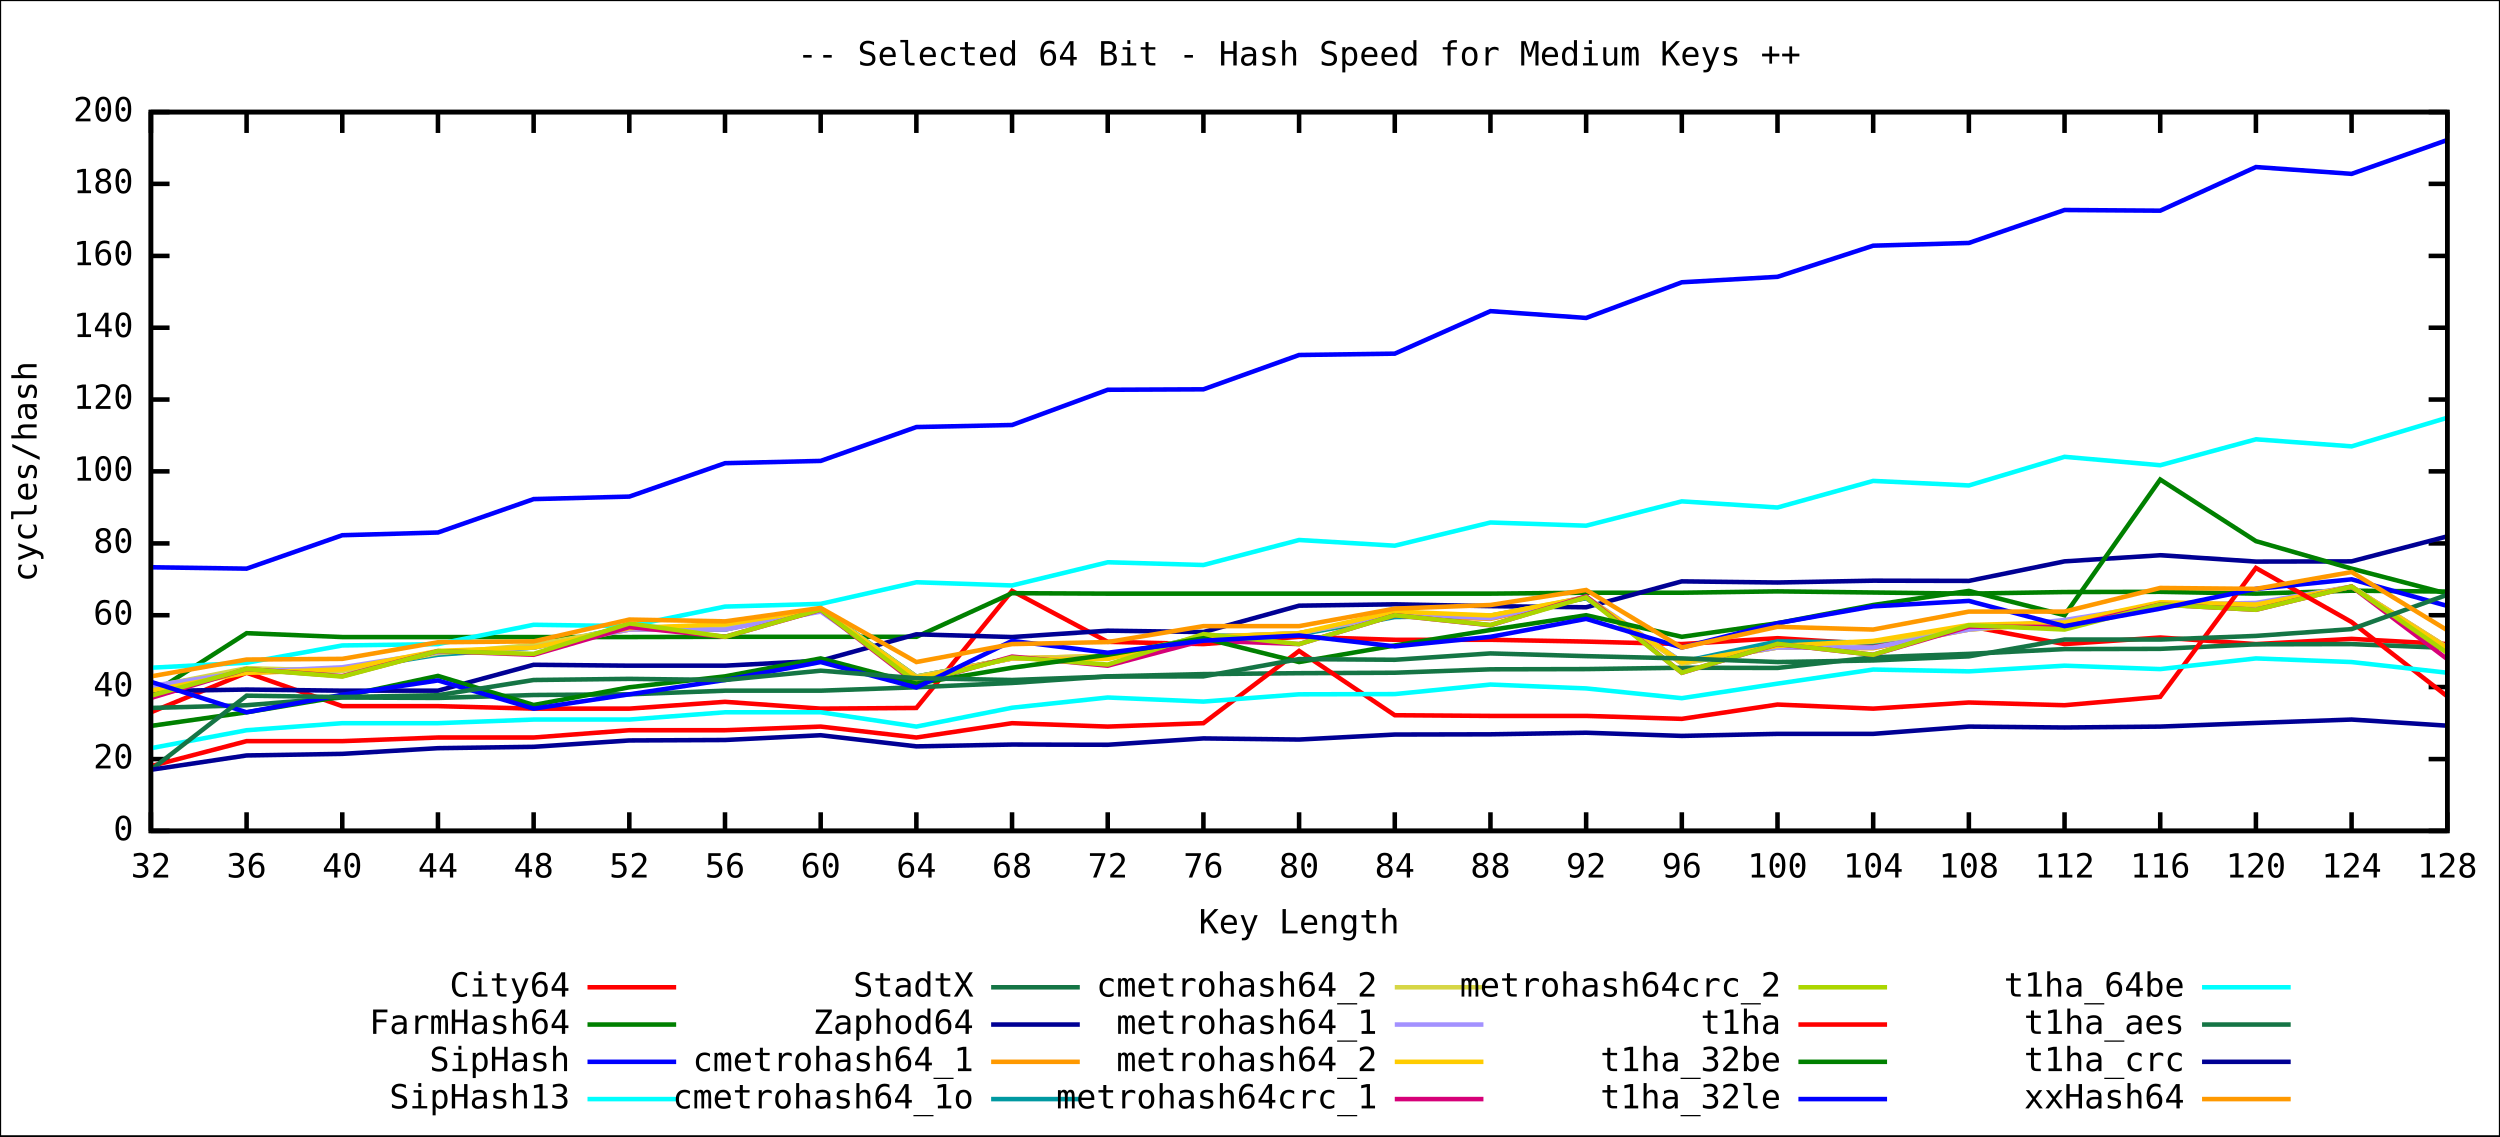
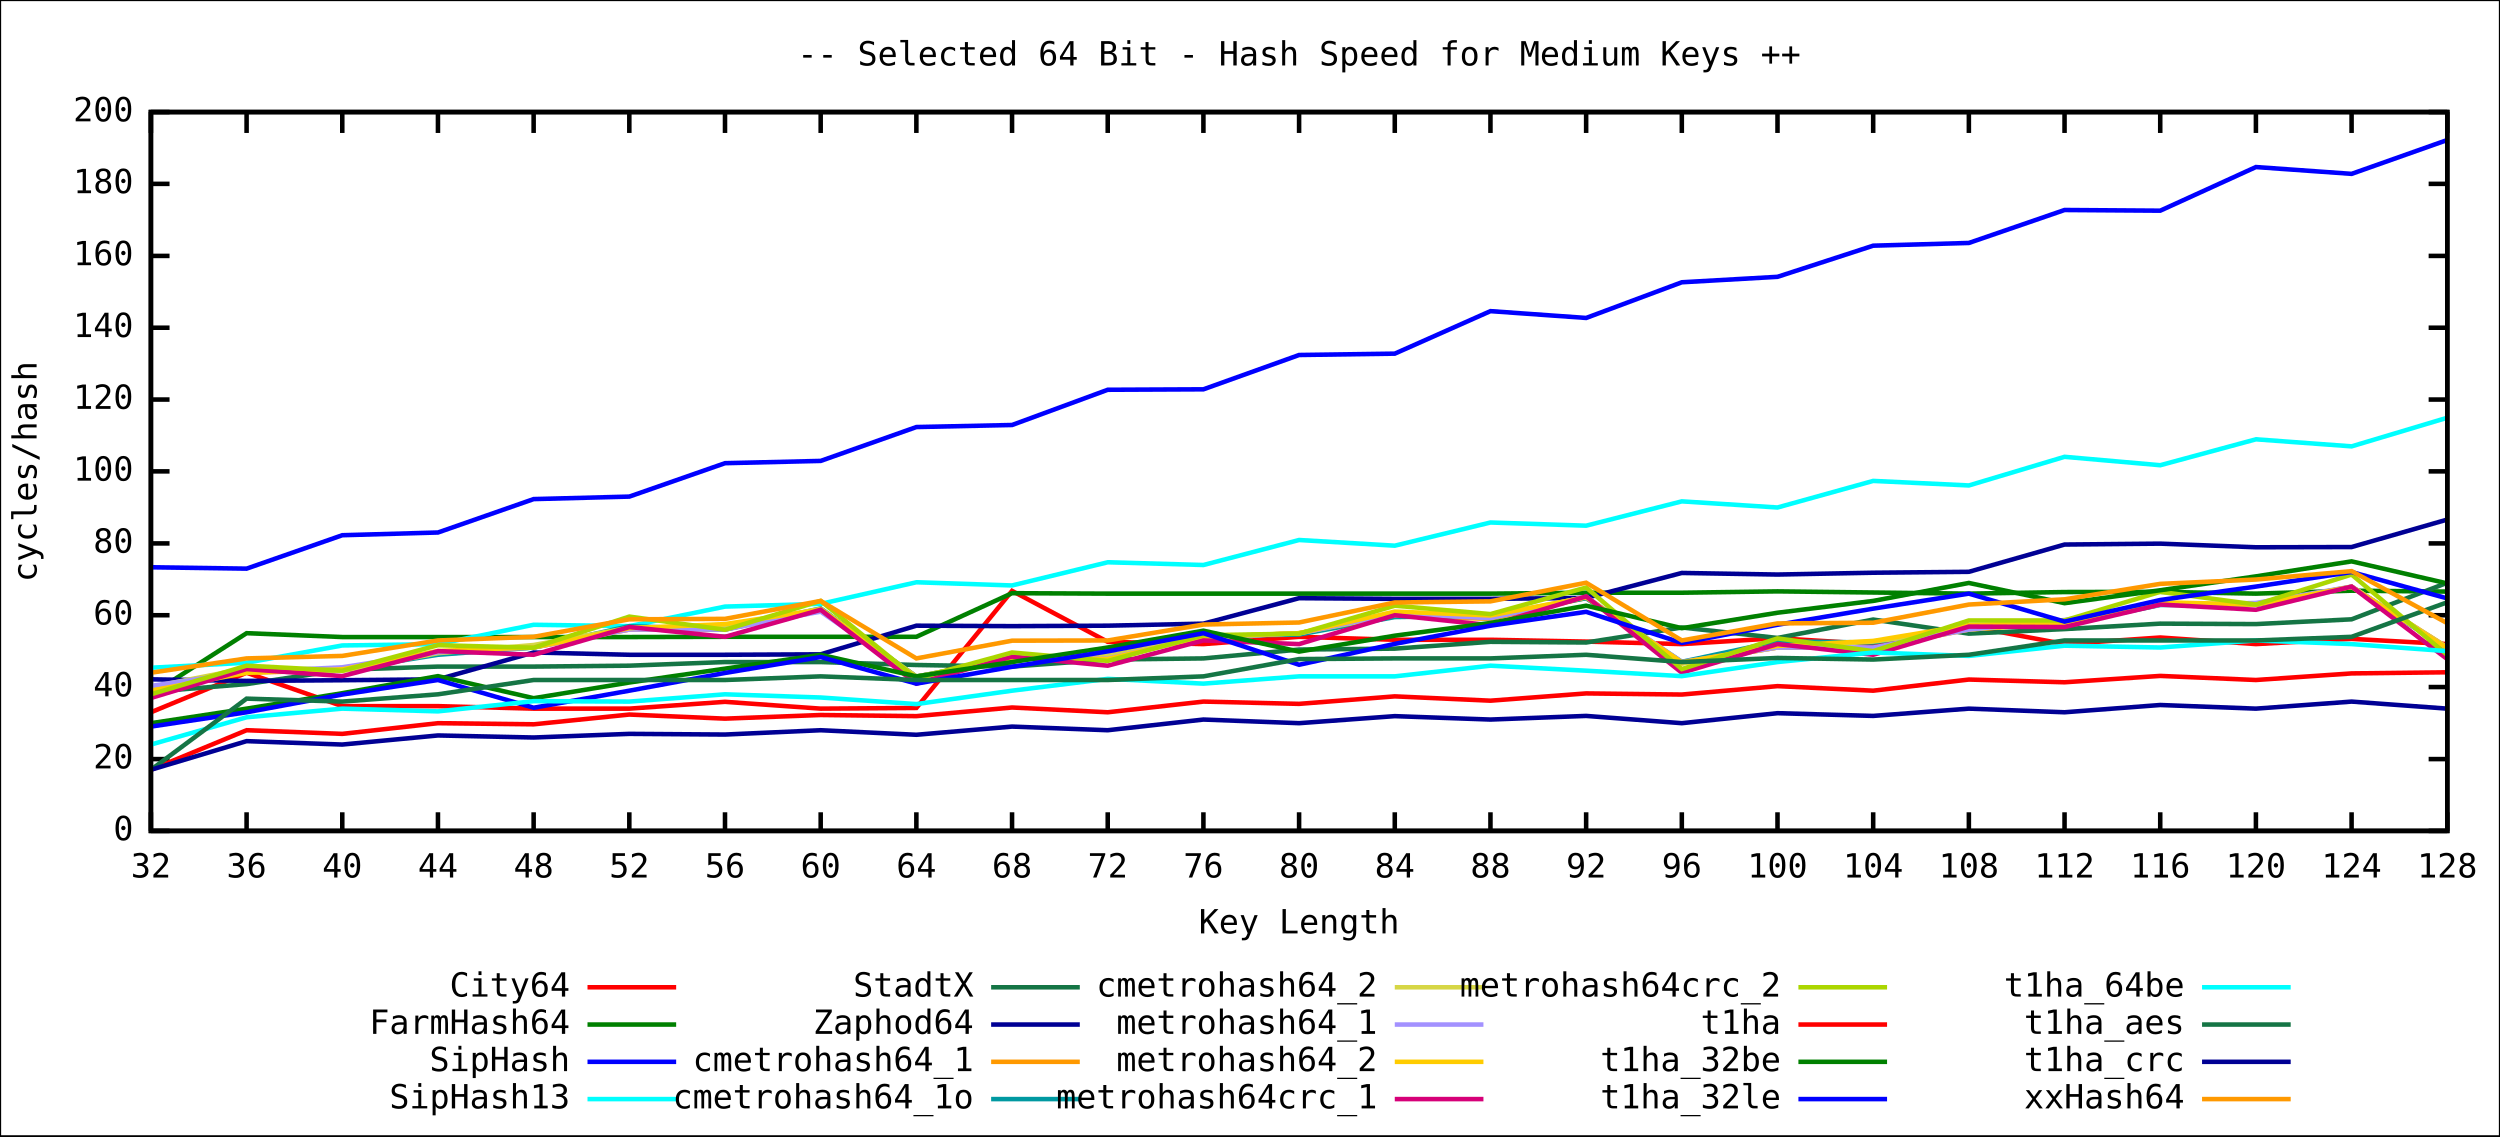
<svg xmlns="http://www.w3.org/2000/svg" xmlns:xlink="http://www.w3.org/1999/xlink" width="1100" height="500" viewBox="0 0 1100 500">
  <rect x="0" y="0" width="1100" height="500" fill="#ffffff" stroke="black" stroke-width="1" />
  <g id="gnuplot_canvas">
    <defs>
      <circle id="gpDot" r="0.5" stroke-width="0.5" />
      <path id="gpPt0" stroke-width="0.244" stroke="currentColor" d="M-1,0 h2 M0,-1 v2" />
      <path id="gpPt1" stroke-width="0.244" stroke="currentColor" d="M-1,-1 L1,1 M1,-1 L-1,1" />
      <path id="gpPt2" stroke-width="0.244" stroke="currentColor" d="M-1,0 L1,0 M0,-1 L0,1 M-1,-1 L1,1 M-1,1 L1,-1" />
      <rect id="gpPt3" stroke-width="0.244" stroke="currentColor" x="-1" y="-1" width="2" height="2" />
      <rect id="gpPt4" stroke-width="0.244" stroke="currentColor" fill="currentColor" x="-1" y="-1" width="2" height="2" />
      <circle id="gpPt5" stroke-width="0.244" stroke="currentColor" cx="0" cy="0" r="1" />
      <use xlink:href="#gpPt5" id="gpPt6" fill="currentColor" stroke="none" />
      <path id="gpPt7" stroke-width="0.244" stroke="currentColor" d="M0,-1.33 L-1.33,0.67 L1.33,0.67 z" />
      <use xlink:href="#gpPt7" id="gpPt8" fill="currentColor" stroke="none" />
      <use xlink:href="#gpPt7" id="gpPt9" stroke="currentColor" transform="rotate(180)" />
      <use xlink:href="#gpPt9" id="gpPt10" fill="currentColor" stroke="none" />
      <use xlink:href="#gpPt3" id="gpPt11" stroke="currentColor" transform="rotate(45)" />
      <use xlink:href="#gpPt11" id="gpPt12" fill="currentColor" stroke="none" />
    </defs>
    <g style="fill:none; color:white; stroke:black; stroke-width:2.00; stroke-linecap:butt; stroke-linejoin:miter">
</g>
    <g style="fill:none; color:black; stroke:currentColor; stroke-width:2.00; stroke-linecap:butt; stroke-linejoin:miter">
      <path stroke="black" d="M66.4,365.6 L74.6,365.6 M1076.8,365.6 L1068.6,365.6  h0.01" />
      <g transform="translate(58.7,369.7)" style="stroke:none; fill:black; font-family:mono; font-size:11.00pt; text-anchor:end">
        <text> 0</text>
      </g>
      <path stroke="black" d="M66.4,334.0 L74.6,334.0 M1076.8,334.0 L1068.6,334.0  h0.01" />
      <g transform="translate(58.7,338.1)" style="stroke:none; fill:black; font-family:mono; font-size:11.00pt; text-anchor:end">
        <text> 20</text>
      </g>
      <path stroke="black" d="M66.4,302.3 L74.6,302.3 M1076.8,302.3 L1068.6,302.3  h0.01" />
      <g transform="translate(58.7,306.4)" style="stroke:none; fill:black; font-family:mono; font-size:11.00pt; text-anchor:end">
        <text> 40</text>
      </g>
      <path stroke="black" d="M66.4,270.7 L74.6,270.7 M1076.8,270.7 L1068.6,270.7  h0.01" />
      <g transform="translate(58.7,274.8)" style="stroke:none; fill:black; font-family:mono; font-size:11.00pt; text-anchor:end">
        <text> 60</text>
      </g>
      <path stroke="black" d="M66.4,239.1 L74.6,239.1 M1076.8,239.1 L1068.6,239.1  h0.01" />
      <g transform="translate(58.7,243.2)" style="stroke:none; fill:black; font-family:mono; font-size:11.00pt; text-anchor:end">
        <text> 80</text>
      </g>
      <path stroke="black" d="M66.4,207.4 L74.6,207.4 M1076.8,207.4 L1068.6,207.4  h0.01" />
      <g transform="translate(58.7,211.5)" style="stroke:none; fill:black; font-family:mono; font-size:11.00pt; text-anchor:end">
        <text> 100</text>
      </g>
      <path stroke="black" d="M66.4,175.8 L74.6,175.8 M1076.8,175.8 L1068.6,175.8  h0.01" />
      <g transform="translate(58.7,179.9)" style="stroke:none; fill:black; font-family:mono; font-size:11.00pt; text-anchor:end">
        <text> 120</text>
      </g>
      <path stroke="black" d="M66.4,144.2 L74.6,144.2 M1076.8,144.2 L1068.6,144.2  h0.01" />
      <g transform="translate(58.7,148.3)" style="stroke:none; fill:black; font-family:mono; font-size:11.00pt; text-anchor:end">
        <text> 140</text>
      </g>
      <path stroke="black" d="M66.4,112.6 L74.6,112.6 M1076.8,112.6 L1068.6,112.6  h0.01" />
      <g transform="translate(58.7,116.7)" style="stroke:none; fill:black; font-family:mono; font-size:11.00pt; text-anchor:end">
        <text> 160</text>
      </g>
      <path stroke="black" d="M66.4,80.9 L74.6,80.9 M1076.8,80.9 L1068.6,80.9  h0.01" />
      <g transform="translate(58.7,85.0)" style="stroke:none; fill:black; font-family:mono; font-size:11.00pt; text-anchor:end">
        <text> 180</text>
      </g>
      <path stroke="black" d="M66.4,49.3 L74.6,49.3 M1076.8,49.3 L1068.6,49.3  h0.01" />
      <g transform="translate(58.7,53.4)" style="stroke:none; fill:black; font-family:mono; font-size:11.00pt; text-anchor:end">
        <text> 200</text>
      </g>
      <path stroke="black" d="M66.4,365.6 L66.4,357.4 M66.4,49.3 L66.4,57.5  h0.01" />
      <g transform="translate(66.4,386.1)" style="stroke:none; fill:black; font-family:mono; font-size:11.00pt; text-anchor:middle">
        <text> 32</text>
      </g>
      <path stroke="black" d="M108.5,365.6 L108.5,357.4 M108.5,49.3 L108.5,57.5  h0.01" />
      <g transform="translate(108.5,386.1)" style="stroke:none; fill:black; font-family:mono; font-size:11.00pt; text-anchor:middle">
        <text> 36</text>
      </g>
      <path stroke="black" d="M150.6,365.6 L150.6,357.4 M150.6,49.3 L150.6,57.5  h0.01" />
      <g transform="translate(150.6,386.1)" style="stroke:none; fill:black; font-family:mono; font-size:11.00pt; text-anchor:middle">
        <text> 40</text>
      </g>
      <path stroke="black" d="M192.7,365.6 L192.7,357.4 M192.7,49.3 L192.7,57.5  h0.01" />
      <g transform="translate(192.7,386.1)" style="stroke:none; fill:black; font-family:mono; font-size:11.00pt; text-anchor:middle">
        <text> 44</text>
      </g>
      <path stroke="black" d="M234.8,365.6 L234.8,357.4 M234.8,49.3 L234.8,57.5  h0.01" />
      <g transform="translate(234.8,386.1)" style="stroke:none; fill:black; font-family:mono; font-size:11.00pt; text-anchor:middle">
        <text> 48</text>
      </g>
      <path stroke="black" d="M276.9,365.6 L276.9,357.4 M276.9,49.3 L276.9,57.5  h0.01" />
      <g transform="translate(276.9,386.1)" style="stroke:none; fill:black; font-family:mono; font-size:11.00pt; text-anchor:middle">
        <text> 52</text>
      </g>
      <path stroke="black" d="M319.0,365.6 L319.0,357.4 M319.0,49.3 L319.0,57.5  h0.01" />
      <g transform="translate(319.0,386.1)" style="stroke:none; fill:black; font-family:mono; font-size:11.00pt; text-anchor:middle">
        <text> 56</text>
      </g>
      <path stroke="black" d="M361.1,365.6 L361.1,357.4 M361.1,49.3 L361.1,57.5  h0.01" />
      <g transform="translate(361.1,386.1)" style="stroke:none; fill:black; font-family:mono; font-size:11.00pt; text-anchor:middle">
        <text> 60</text>
      </g>
      <path stroke="black" d="M403.2,365.6 L403.2,357.4 M403.2,49.3 L403.2,57.5  h0.01" />
      <g transform="translate(403.2,386.1)" style="stroke:none; fill:black; font-family:mono; font-size:11.00pt; text-anchor:middle">
        <text> 64</text>
      </g>
      <path stroke="black" d="M445.3,365.6 L445.3,357.4 M445.3,49.3 L445.3,57.5  h0.01" />
      <g transform="translate(445.3,386.1)" style="stroke:none; fill:black; font-family:mono; font-size:11.00pt; text-anchor:middle">
        <text> 68</text>
      </g>
      <path stroke="black" d="M487.4,365.6 L487.4,357.4 M487.4,49.3 L487.4,57.5  h0.01" />
      <g transform="translate(487.4,386.1)" style="stroke:none; fill:black; font-family:mono; font-size:11.00pt; text-anchor:middle">
        <text> 72</text>
      </g>
      <path stroke="black" d="M529.5,365.6 L529.5,357.4 M529.5,49.3 L529.5,57.5  h0.01" />
      <g transform="translate(529.5,386.1)" style="stroke:none; fill:black; font-family:mono; font-size:11.00pt; text-anchor:middle">
        <text> 76</text>
      </g>
      <path stroke="black" d="M571.6,365.6 L571.6,357.4 M571.6,49.3 L571.6,57.5  h0.01" />
      <g transform="translate(571.6,386.1)" style="stroke:none; fill:black; font-family:mono; font-size:11.00pt; text-anchor:middle">
        <text> 80</text>
      </g>
      <path stroke="black" d="M613.7,365.6 L613.7,357.4 M613.7,49.3 L613.7,57.5  h0.01" />
      <g transform="translate(613.7,386.1)" style="stroke:none; fill:black; font-family:mono; font-size:11.00pt; text-anchor:middle">
        <text> 84</text>
      </g>
      <path stroke="black" d="M655.8,365.6 L655.8,357.4 M655.8,49.3 L655.8,57.5  h0.01" />
      <g transform="translate(655.8,386.1)" style="stroke:none; fill:black; font-family:mono; font-size:11.00pt; text-anchor:middle">
        <text> 88</text>
      </g>
      <path stroke="black" d="M697.9,365.6 L697.9,357.4 M697.9,49.3 L697.9,57.5  h0.01" />
      <g transform="translate(697.9,386.1)" style="stroke:none; fill:black; font-family:mono; font-size:11.00pt; text-anchor:middle">
        <text> 92</text>
      </g>
      <path stroke="black" d="M740.0,365.6 L740.0,357.4 M740.0,49.3 L740.0,57.5  h0.01" />
      <g transform="translate(740.0,386.1)" style="stroke:none; fill:black; font-family:mono; font-size:11.00pt; text-anchor:middle">
        <text> 96</text>
      </g>
      <path stroke="black" d="M782.1,365.6 L782.1,357.4 M782.1,49.3 L782.1,57.5  h0.01" />
      <g transform="translate(782.1,386.1)" style="stroke:none; fill:black; font-family:mono; font-size:11.00pt; text-anchor:middle">
        <text> 100</text>
      </g>
      <path stroke="black" d="M824.2,365.6 L824.2,357.4 M824.2,49.3 L824.2,57.5  h0.01" />
      <g transform="translate(824.2,386.1)" style="stroke:none; fill:black; font-family:mono; font-size:11.00pt; text-anchor:middle">
        <text> 104</text>
      </g>
      <path stroke="black" d="M866.3,365.6 L866.3,357.4 M866.3,49.3 L866.3,57.5  h0.01" />
      <g transform="translate(866.3,386.1)" style="stroke:none; fill:black; font-family:mono; font-size:11.00pt; text-anchor:middle">
        <text> 108</text>
      </g>
      <path stroke="black" d="M908.4,365.6 L908.4,357.4 M908.4,49.3 L908.4,57.5  h0.01" />
      <g transform="translate(908.4,386.1)" style="stroke:none; fill:black; font-family:mono; font-size:11.00pt; text-anchor:middle">
        <text> 112</text>
      </g>
      <path stroke="black" d="M950.5,365.6 L950.5,357.4 M950.5,49.3 L950.5,57.5  h0.01" />
      <g transform="translate(950.5,386.1)" style="stroke:none; fill:black; font-family:mono; font-size:11.00pt; text-anchor:middle">
        <text> 116</text>
      </g>
      <path stroke="black" d="M992.6,365.6 L992.6,357.4 M992.6,49.3 L992.6,57.5  h0.01" />
      <g transform="translate(992.6,386.1)" style="stroke:none; fill:black; font-family:mono; font-size:11.00pt; text-anchor:middle">
        <text> 120</text>
      </g>
      <path stroke="black" d="M1034.7,365.6 L1034.7,357.4 M1034.7,49.3 L1034.7,57.5  h0.01" />
      <g transform="translate(1034.7,386.1)" style="stroke:none; fill:black; font-family:mono; font-size:11.00pt; text-anchor:middle">
        <text> 124</text>
      </g>
      <path stroke="black" d="M1076.8,365.6 L1076.8,357.4 M1076.8,49.3 L1076.8,57.5  h0.01" />
      <g transform="translate(1076.8,386.1)" style="stroke:none; fill:black; font-family:mono; font-size:11.00pt; text-anchor:middle">
        <text> 128</text>
      </g>
      <path stroke="black" d="M66.4,49.3 L66.4,365.6 L1076.8,365.6 L1076.8,49.3 L66.4,49.3 Z  h0.01" />
      <g transform="translate(16.1,207.5) rotate(270)" style="stroke:none; fill:black; font-family:mono; font-size:11.00pt; text-anchor:middle">
        <text>cycles/hash</text>
      </g>
      <g transform="translate(571.6,410.7)" style="stroke:none; fill:black; font-family:mono; font-size:11.00pt; text-anchor:middle">
        <text>Key Length</text>
      </g>
      <g transform="translate(571.6,28.8)" style="stroke:none; fill:black; font-family:mono; font-size:11.00pt; text-anchor:middle">
        <text>
          <a href="Selected_64_Bit.short.svg">--</a> Selected 64 Bit - Hash Speed for Medium Keys <a href="Selected_64_Bit.long.svg">++</a>
        </text>
      </g>
    </g>
    <g id="City64">
      <g style="fill:none; color:red; stroke:currentColor; stroke-width:2.00; stroke-linecap:butt; stroke-linejoin:miter">
        <g visibility="visible">
          <g transform="translate(250.8,438.5)" style="stroke:none; fill:black; font-family:mono; font-size:11.00pt; text-anchor:end">
            <text>City64</text>
          </g>
          <path d="M258.5,434.4 L297.5,434.4  h0.01" />
        </g>
        <path d="M66.4,313.4 L108.5,296.0 L150.6,310.7 L192.7,310.7 L234.8,311.8 L276.9,311.8 L319.0,308.8 L361.1,311.8    L403.2,311.5 L445.3,260.0 L487.4,282.4 L529.5,283.4 L571.6,280.2 L613.7,281.5 L655.8,281.5 L697.9,282.3    L740.0,283.4 L782.1,280.8 L824.2,283.4 L866.3,275.5 L908.4,283.4 L950.5,280.5 L992.6,283.4 L1034.7,281.1    L1076.8,283.4  h0.01" />
      </g>
    </g>
    <g id="FarmHash64">
      <g style="fill:none; color:green; stroke:currentColor; stroke-width:2.00; stroke-linecap:butt; stroke-linejoin:miter">
        <g visibility="visible">
          <g transform="translate(250.8,454.9)" style="stroke:none; fill:black; font-family:mono; font-size:11.00pt; text-anchor:end">
            <text>FarmHash64</text>
          </g>
          <path d="M258.5,450.8 L297.5,450.8  h0.01" />
        </g>
        <path d="M66.4,305.5 L108.5,278.6 L150.6,280.3 L192.7,280.3 L234.8,280.3 L276.9,280.3 L319.0,280.2 L361.1,280.2    L403.2,280.2 L445.3,261.0 L487.4,261.2 L529.5,261.2 L571.6,261.2 L613.7,261.2 L655.8,261.2 L697.9,260.8    L740.0,260.8 L782.1,260.2 L824.2,260.7 L866.3,261.2 L908.4,260.5 L950.5,260.4 L992.6,261.2 L1034.7,259.9    L1076.8,260.3  h0.01" />
      </g>
    </g>
    <g id="SipHash">
      <g style="fill:none; color:blue; stroke:currentColor; stroke-width:2.00; stroke-linecap:butt; stroke-linejoin:miter">
        <g visibility="visible">
          <g transform="translate(250.8,471.3)" style="stroke:none; fill:black; font-family:mono; font-size:11.00pt; text-anchor:end">
            <text>SipHash</text>
          </g>
          <path d="M258.5,467.2 L297.5,467.2  h0.01" />
        </g>
        <path d="M66.4,249.6 L108.5,250.2 L150.6,235.5 L192.7,234.3 L234.8,219.6 L276.9,218.5 L319.0,203.8 L361.1,202.8    L403.2,187.9 L445.3,187.0 L487.4,171.5 L529.5,171.3 L571.6,156.2 L613.7,155.6 L655.8,136.9 L697.9,139.9    L740.0,124.2 L782.1,121.8 L824.2,108.1 L866.3,106.9 L908.4,92.4 L950.5,92.7 L992.6,73.5 L1034.7,76.5    L1076.8,61.6  h0.01" />
      </g>
    </g>
    <g id="SipHash13">
      <g style="fill:none; color:cyan; stroke:currentColor; stroke-width:2.00; stroke-linecap:butt; stroke-linejoin:miter">
        <g visibility="visible">
          <g transform="translate(250.8,487.7)" style="stroke:none; fill:black; font-family:mono; font-size:11.00pt; text-anchor:end">
            <text>SipHash13</text>
          </g>
          <path d="M258.5,483.6 L297.5,483.6  h0.01" />
        </g>
        <path d="M66.4,293.8 L108.5,291.6 L150.6,284.0 L192.7,283.4 L234.8,274.9 L276.9,275.5 L319.0,266.9 L361.1,265.7    L403.2,256.2 L445.3,257.6 L487.4,247.4 L529.5,248.6 L571.6,237.6 L613.7,240.1 L655.8,229.9 L697.9,231.3    L740.0,220.6 L782.1,223.3 L824.2,211.6 L866.3,213.6 L908.4,201.0 L950.5,204.7 L992.6,193.3 L1034.7,196.4    L1076.8,183.8  h0.01" />
      </g>
    </g>
    <g id="StadtX">
      <g style="fill:none; color:#157545; stroke:currentColor; stroke-width:2.00; stroke-linecap:butt; stroke-linejoin:miter">
        <g visibility="visible">
          <g transform="translate(428.4,438.5)" style="stroke:none; fill:black; font-family:mono; font-size:11.00pt; text-anchor:end">
            <text>StadtX</text>
          </g>
          <path d="M436.1,434.4 L475.1,434.4  h0.01" />
        </g>
-         <path d="M66.4,311.5 L108.5,310.3 L150.6,306.9 L192.7,307.1 L234.8,305.8 L276.9,305.5 L319.0,303.9 L361.1,303.9    L403.2,302.4 L445.3,300.5 L487.4,297.6 L529.5,296.6 L571.6,296.2 L613.7,296.0 L655.8,294.5 L697.9,294.4    L740.0,293.8 L782.1,293.9 L824.2,289.2 L866.3,287.7 L908.4,285.6 L950.5,285.5 L992.6,283.5 L1034.7,283.4    L1076.8,285.1  h0.01" />
+         <path d="M66.4,304.4 L108.5,301.0 L150.6,294.7 L192.7,293.3 L234.8,293.3 L276.9,292.9 L319.0,291.3 L361.1,291.3    L403.2,292.6 L445.3,293.3 L487.4,290.2 L529.5,289.7 L571.6,285.8 L613.7,285.4 L655.8,282.4 L697.9,282.7    L740.0,276.1 L782.1,280.7 L824.2,272.6 L866.3,278.8 L908.4,276.8 L950.5,274.4 L992.6,274.6 L1034.7,272.5    L1076.8,256.4  h0.01" />
      </g>
    </g>
    <g id="Zaphod64">
      <g style="fill:none; color:#000094; stroke:currentColor; stroke-width:2.00; stroke-linecap:butt; stroke-linejoin:miter">
        <g visibility="visible">
          <g transform="translate(428.4,454.9)" style="stroke:none; fill:black; font-family:mono; font-size:11.00pt; text-anchor:end">
            <text>Zaphod64</text>
          </g>
          <path d="M436.1,450.8 L475.1,450.8  h0.01" />
        </g>
-         <path d="M66.4,304.1 L108.5,303.4 L150.6,303.9 L192.7,303.9 L234.8,292.5 L276.9,292.9 L319.0,292.9 L361.1,290.7    L403.2,279.1 L445.3,280.3 L487.4,277.5 L529.5,278.1 L571.6,266.5 L613.7,265.9 L655.8,266.7 L697.9,267.2    L740.0,255.8 L782.1,256.3 L824.2,255.5 L866.3,255.6 L908.4,247.0 L950.5,244.3 L992.6,247.1 L1034.7,247.0    L1076.8,236.0  h0.01" />
+         <path d="M66.4,298.9 L108.5,299.6 L150.6,299.3 L192.7,298.9 L234.8,287.1 L276.9,288.1 L319.0,288.1 L361.1,287.9    L403.2,275.3 L445.3,275.5 L487.4,275.3 L529.5,274.4 L571.6,263.2 L613.7,263.5 L655.8,263.5 L697.9,263.1    L740.0,252.1 L782.1,252.8 L824.2,252.0 L866.3,251.6 L908.4,239.6 L950.5,239.2 L992.6,240.8 L1034.7,240.7    L1076.8,228.6  h0.01" />
      </g>
    </g>
    <g id="cmetrohash64_1">
      <g style="fill:none; color:#FF9900; stroke:currentColor; stroke-width:2.00; stroke-linecap:butt; stroke-linejoin:miter">
        <g visibility="visible">
          <g transform="translate(428.4,471.3)" style="stroke:none; fill:black; font-family:mono; font-size:11.00pt; text-anchor:end">
            <text>cmetrohash64_1</text>
          </g>
          <path d="M436.1,467.2 L475.1,467.2  h0.01" />
        </g>
        <path d="M66.4,302.3 L108.5,296.0 L150.6,294.9 L192.7,286.9 L234.8,284.9 L276.9,277.0 L319.0,277.0 L361.1,268.1    L403.2,297.7 L445.3,289.7 L487.4,288.6 L529.5,280.4 L571.6,278.6 L613.7,270.9 L655.8,272.3 L697.9,263.1    L740.0,291.9 L782.1,284.9 L824.2,285.2 L866.3,277.0 L908.4,273.9 L950.5,266.0 L992.6,266.0 L1034.7,258.2    L1076.8,284.8  h0.01" />
      </g>
    </g>
    <g id="cmetrohash64_1o">
      <g style="fill:none; color:#0099A1; stroke:currentColor; stroke-width:2.00; stroke-linecap:butt; stroke-linejoin:miter">
        <g visibility="visible">
          <g transform="translate(428.4,487.7)" style="stroke:none; fill:black; font-family:mono; font-size:11.00pt; text-anchor:end">
            <text>cmetrohash64_1o</text>
          </g>
          <path d="M436.1,483.6 L475.1,483.6  h0.01" />
        </g>
        <path d="M66.4,302.3 L108.5,294.7 L150.6,294.8 L192.7,288.1 L234.8,284.9 L276.9,275.5 L319.0,277.0 L361.1,267.7    L403.2,297.7 L445.3,289.7 L487.4,289.7 L529.5,279.8 L571.6,279.2 L613.7,271.5 L655.8,270.9 L697.9,263.2    L740.0,291.2 L782.1,282.2 L824.2,282.7 L866.3,275.7 L908.4,274.8 L950.5,266.2 L992.6,266.1 L1034.7,258.2    L1076.8,285.6  h0.01" />
      </g>
    </g>
    <g id="cmetrohash64_2">
      <g style="fill:none; color:#D6D645; stroke:currentColor; stroke-width:2.00; stroke-linecap:butt; stroke-linejoin:miter">
        <g visibility="visible">
          <g transform="translate(606.0,438.5)" style="stroke:none; fill:black; font-family:mono; font-size:11.00pt; text-anchor:end">
            <text>cmetrohash64_2</text>
          </g>
          <path d="M613.7,434.4 L652.7,434.4  h0.01" />
        </g>
        <path d="M66.4,302.3 L108.5,294.0 L150.6,295.2 L192.7,287.4 L234.8,283.8 L276.9,276.2 L319.0,275.6 L361.1,267.9    L403.2,297.7 L445.3,289.7 L487.4,288.6 L529.5,280.3 L571.6,278.6 L613.7,270.7 L655.8,270.9 L697.9,262.8    L740.0,291.9 L782.1,284.9 L824.2,282.3 L866.3,277.0 L908.4,274.0 L950.5,266.0 L992.6,266.0 L1034.7,258.1    L1076.8,284.9  h0.01" />
      </g>
    </g>
    <g id="metrohash64_1">
      <g style="fill:none; color:#A391FF; stroke:currentColor; stroke-width:2.00; stroke-linecap:butt; stroke-linejoin:miter">
        <g visibility="visible">
          <g transform="translate(606.0,454.9)" style="stroke:none; fill:black; font-family:mono; font-size:11.00pt; text-anchor:end">
            <text>metrohash64_1</text>
          </g>
          <path d="M613.7,450.8 L652.7,450.8  h0.01" />
        </g>
        <path d="M66.4,301.8 L108.5,295.6 L150.6,293.6 L192.7,287.0 L234.8,284.9 L276.9,277.0 L319.0,277.0 L361.1,269.1    L403.2,298.3 L445.3,289.7 L487.4,289.7 L529.5,280.2 L571.6,278.7 L613.7,270.0 L655.8,272.0 L697.9,262.6    L740.0,291.2 L782.1,284.9 L824.2,284.9 L866.3,277.0 L908.4,272.8 L950.5,266.1 L992.6,265.3 L1034.7,258.1    L1076.8,285.2  h0.01" />
      </g>
    </g>
    <g id="metrohash64_2">
      <g style="fill:none; color:#FFCC00; stroke:currentColor; stroke-width:2.00; stroke-linecap:butt; stroke-linejoin:miter">
        <g visibility="visible">
          <g transform="translate(606.0,471.3)" style="stroke:none; fill:black; font-family:mono; font-size:11.00pt; text-anchor:end">
            <text>metrohash64_2</text>
          </g>
          <path d="M613.7,467.2 L652.7,467.2  h0.01" />
        </g>
        <path d="M66.4,303.9 L108.5,296.0 L150.6,294.5 L192.7,286.4 L234.8,284.9 L276.9,276.4 L319.0,274.6 L361.1,268.2    L403.2,298.2 L445.3,289.7 L487.4,289.9 L529.5,280.2 L571.6,278.6 L613.7,269.1 L655.8,270.8 L697.9,262.8    L740.0,291.4 L782.1,284.2 L824.2,282.0 L866.3,275.0 L908.4,273.9 L950.5,265.0 L992.6,266.0 L1034.7,258.2    L1076.8,285.2  h0.01" />
      </g>
    </g>
    <g id="metrohash64crc_1">
      <g style="fill:none; color:#D60078; stroke:currentColor; stroke-width:2.00; stroke-linecap:butt; stroke-linejoin:miter">
        <g visibility="visible">
          <g transform="translate(606.0,487.7)" style="stroke:none; fill:black; font-family:mono; font-size:11.00pt; text-anchor:end">
            <text>metrohash64crc_1</text>
          </g>
          <path d="M613.7,483.6 L652.7,483.6  h0.01" />
        </g>
        <path d="M66.4,307.1 L108.5,294.4 L150.6,297.5 L192.7,286.5 L234.8,288.1 L276.9,275.9 L319.0,280.2 L361.1,268.3    L403.2,300.8 L445.3,288.9 L487.4,292.9 L529.5,281.8 L571.6,283.4 L613.7,270.7 L655.8,275.1 L697.9,262.4    L740.0,296.0 L782.1,283.4 L824.2,288.1 L866.3,275.7 L908.4,275.9 L950.5,266.0 L992.6,268.3 L1034.7,258.1    L1076.8,290.0  h0.01" />
      </g>
    </g>
    <g id="metrohash64crc_2">
      <g style="fill:none; color:#ABD600; stroke:currentColor; stroke-width:2.00; stroke-linecap:butt; stroke-linejoin:miter">
        <g visibility="visible">
          <g transform="translate(783.6,438.5)" style="stroke:none; fill:black; font-family:mono; font-size:11.00pt; text-anchor:end">
            <text>metrohash64crc_2</text>
          </g>
          <path d="M791.3,434.4 L830.3,434.4  h0.01" />
        </g>
-         <path d="M66.4,306.1 L108.5,294.4 L150.6,297.7 L192.7,286.5 L234.8,287.7 L276.9,274.3 L319.0,280.2 L361.1,268.2    L403.2,300.2 L445.3,289.3 L487.4,292.4 L529.5,279.0 L571.6,283.4 L613.7,270.7 L655.8,275.0 L697.9,262.8    L740.0,296.0 L782.1,283.3 L824.2,288.1 L866.3,275.1 L908.4,277.0 L950.5,266.0 L992.6,268.3 L1034.7,258.1    L1076.8,287.3  h0.01" />
+         <path d="M66.4,305.5 L108.5,292.9 L150.6,295.1 L192.7,283.9 L234.8,285.0 L276.9,271.3 L319.0,277.1 L361.1,264.4    L403.2,298.6 L445.3,287.1 L487.4,290.8 L529.5,279.5 L571.6,278.8 L613.7,266.5 L655.8,270.2 L697.9,258.5    L740.0,294.4 L782.1,280.9 L824.2,286.5 L866.3,273.0 L908.4,273.0 L950.5,260.4 L992.6,266.0 L1034.7,252.8    L1076.8,288.2  h0.01" />
      </g>
    </g>
    <g id="t1ha">
      <g style="fill:none; color:red; stroke:currentColor; stroke-width:2.00; stroke-linecap:butt; stroke-linejoin:miter">
        <g visibility="visible">
          <g transform="translate(783.6,454.9)" style="stroke:none; fill:black; font-family:mono; font-size:11.00pt; text-anchor:end">
            <text>t1ha</text>
          </g>
          <path d="M791.3,450.8 L830.3,450.8  h0.01" />
        </g>
-         <path d="M66.4,337.1 L108.5,326.1 L150.6,326.1 L192.7,324.5 L234.8,324.5 L276.9,321.3 L319.0,321.3 L361.1,319.7    L403.2,324.5 L445.3,318.2 L487.4,319.7 L529.5,318.2 L571.6,286.4 L613.7,314.7 L655.8,315.0 L697.9,315.0    L740.0,316.3 L782.1,310.0 L824.2,311.8 L866.3,309.1 L908.4,310.3 L950.5,306.6 L992.6,249.9 L1034.7,273.7    L1076.8,306.4  h0.01" />
+         <path d="M66.4,338.7 L108.5,321.3 L150.6,322.9 L192.7,318.2 L234.8,318.7 L276.9,314.4 L319.0,316.2 L361.1,314.6    L403.2,315.1 L445.3,311.3 L487.4,313.4 L529.5,308.7 L571.6,309.7 L613.7,306.4 L655.8,308.3 L697.9,305.1    L740.0,305.6 L782.1,301.9 L824.2,303.9 L866.3,299.0 L908.4,300.2 L950.5,297.4 L992.6,299.2 L1034.7,296.3    L1076.8,295.8  h0.01" />
      </g>
    </g>
    <g id="t1ha_32be">
      <g style="fill:none; color:green; stroke:currentColor; stroke-width:2.00; stroke-linecap:butt; stroke-linejoin:miter">
        <g visibility="visible">
          <g transform="translate(783.6,471.3)" style="stroke:none; fill:black; font-family:mono; font-size:11.00pt; text-anchor:end">
            <text>t1ha_32be</text>
          </g>
          <path d="M791.3,467.2 L830.3,467.2  h0.01" />
        </g>
-         <path d="M66.4,319.4 L108.5,313.4 L150.6,306.4 L192.7,297.4 L234.8,310.2 L276.9,302.4 L319.0,297.6 L361.1,289.7    L403.2,300.8 L445.3,293.8 L487.4,288.1 L529.5,280.8 L571.6,291.3 L613.7,284.0 L655.8,277.2 L697.9,270.7    L740.0,280.2 L782.1,274.2 L824.2,266.2 L866.3,260.0 L908.4,270.7 L950.5,211.0 L992.6,238.1 L1034.7,250.2    L1076.8,261.2  h0.01" />
+         <path d="M66.4,318.2 L108.5,311.8 L150.6,305.0 L192.7,297.5 L234.8,307.2 L276.9,300.3 L319.0,294.2 L361.1,288.1    L403.2,297.6 L445.3,291.3 L487.4,284.9 L529.5,277.5 L571.6,286.7 L613.7,279.7 L655.8,274.1 L697.9,266.5    L740.0,276.4 L782.1,269.6 L824.2,264.4 L866.3,256.5 L908.4,265.4 L950.5,259.7 L992.6,253.6 L1034.7,247.0    L1076.8,256.7  h0.01" />
      </g>
    </g>
    <g id="t1ha_32le">
      <g style="fill:none; color:blue; stroke:currentColor; stroke-width:2.00; stroke-linecap:butt; stroke-linejoin:miter">
        <g visibility="visible">
          <g transform="translate(783.6,487.7)" style="stroke:none; fill:black; font-family:mono; font-size:11.00pt; text-anchor:end">
            <text>t1ha_32le</text>
          </g>
          <path d="M791.3,483.6 L830.3,483.6  h0.01" />
        </g>
-         <path d="M66.4,300.0 L108.5,313.4 L150.6,305.7 L192.7,299.4 L234.8,311.8 L276.9,305.5 L319.0,299.2 L361.1,291.3    L403.2,302.5 L445.3,282.0 L487.4,287.2 L529.5,281.9 L571.6,279.6 L613.7,284.4 L655.8,280.2 L697.9,272.3    L740.0,284.9 L782.1,274.2 L824.2,266.8 L866.3,264.4 L908.4,275.5 L950.5,267.8 L992.6,259.1 L1034.7,254.9    L1076.8,266.6  h0.01" />
+         <path d="M66.4,319.7 L108.5,313.4 L150.6,305.6 L192.7,299.2 L234.8,311.4 L276.9,303.9 L319.0,296.1 L361.1,289.1    L403.2,300.8 L445.3,293.4 L487.4,286.6 L529.5,278.6 L571.6,292.5 L613.7,283.3 L655.8,275.3 L697.9,269.2    L740.0,282.9 L782.1,274.9 L824.2,267.8 L866.3,261.2 L908.4,273.5 L950.5,264.0 L992.6,258.1 L1034.7,251.7    L1076.8,263.3  h0.01" />
      </g>
    </g>
    <g id="t1ha_64be">
      <g style="fill:none; color:cyan; stroke:currentColor; stroke-width:2.00; stroke-linecap:butt; stroke-linejoin:miter">
        <g visibility="visible">
          <g transform="translate(961.2,438.5)" style="stroke:none; fill:black; font-family:mono; font-size:11.00pt; text-anchor:end">
            <text>t1ha_64be</text>
          </g>
          <path d="M968.9,434.4 L1007.9,434.4  h0.01" />
        </g>
-         <path d="M66.4,329.2 L108.5,321.3 L150.6,318.2 L192.7,318.2 L234.8,316.6 L276.9,316.6 L319.0,313.4 L361.1,313.4    L403.2,319.7 L445.3,311.4 L487.4,306.9 L529.5,308.7 L571.6,305.5 L613.7,305.4 L655.8,301.2 L697.9,302.9    L740.0,307.2 L782.1,300.8 L824.2,294.6 L866.3,295.4 L908.4,292.9 L950.5,294.4 L992.6,289.7 L1034.7,291.3    L1076.8,296.0  h0.01" />
+         <path d="M66.4,327.6 L108.5,315.6 L150.6,311.8 L192.7,313.0 L234.8,308.5 L276.9,308.7 L319.0,305.5 L361.1,306.9    L403.2,309.8 L445.3,303.9 L487.4,298.7 L529.5,300.8 L571.6,297.6 L613.7,297.6 L655.8,292.9 L697.9,295.1    L740.0,297.5 L782.1,291.3 L824.2,287.1 L866.3,288.6 L908.4,284.1 L950.5,284.9 L992.6,281.8 L1034.7,283.4    L1076.8,286.5  h0.01" />
      </g>
    </g>
    <g id="t1ha_aes">
      <g style="fill:none; color:#157545; stroke:currentColor; stroke-width:2.00; stroke-linecap:butt; stroke-linejoin:miter">
        <g visibility="visible">
          <g transform="translate(961.2,454.9)" style="stroke:none; fill:black; font-family:mono; font-size:11.00pt; text-anchor:end">
            <text>t1ha_aes</text>
          </g>
          <path d="M968.9,450.8 L1007.9,450.8  h0.01" />
        </g>
-         <path d="M66.4,338.7 L108.5,306.1 L150.6,306.7 L192.7,305.9 L234.8,299.2 L276.9,298.7 L319.0,299.2 L361.1,295.1    L403.2,298.4 L445.3,299.2 L487.4,297.7 L529.5,297.6 L571.6,290.0 L613.7,290.3 L655.8,287.5 L697.9,288.7    L740.0,289.7 L782.1,291.3 L824.2,290.6 L866.3,288.8 L908.4,281.4 L950.5,281.4 L992.6,279.8 L1034.7,276.8    L1076.8,261.7  h0.01" />
+         <path d="M66.4,338.7 L108.5,307.4 L150.6,308.7 L192.7,305.5 L234.8,299.2 L276.9,299.2 L319.0,299.2 L361.1,297.6    L403.2,299.2 L445.3,299.2 L487.4,299.2 L529.5,297.6 L571.6,290.0 L613.7,289.7 L655.8,289.7 L697.9,288.1    L740.0,291.3 L782.1,289.5 L824.2,290.2 L866.3,288.1 L908.4,281.8 L950.5,281.8 L992.6,281.8 L1034.7,280.2    L1076.8,265.0  h0.01" />
      </g>
    </g>
    <g id="t1ha_crc">
      <g style="fill:none; color:#000094; stroke:currentColor; stroke-width:2.00; stroke-linecap:butt; stroke-linejoin:miter">
        <g visibility="visible">
          <g transform="translate(961.2,471.3)" style="stroke:none; fill:black; font-family:mono; font-size:11.00pt; text-anchor:end">
            <text>t1ha_crc</text>
          </g>
          <path d="M968.9,467.2 L1007.9,467.2  h0.01" />
        </g>
-         <path d="M66.4,338.7 L108.5,332.4 L150.6,331.7 L192.7,329.2 L234.8,328.6 L276.9,325.8 L319.0,325.6 L361.1,323.5    L403.2,328.4 L445.3,327.6 L487.4,327.7 L529.5,324.9 L571.6,325.4 L613.7,323.2 L655.8,323.1 L697.9,322.4    L740.0,323.8 L782.1,322.9 L824.2,322.9 L866.3,319.7 L908.4,320.1 L950.5,319.7 L992.6,318.1 L1034.7,316.6    L1076.8,319.3  h0.01" />
+         <path d="M66.4,338.7 L108.5,326.1 L150.6,327.6 L192.7,323.6 L234.8,324.5 L276.9,322.9 L319.0,323.2 L361.1,321.3    L403.2,323.3 L445.3,319.7 L487.4,321.3 L529.5,316.6 L571.6,318.2 L613.7,315.1 L655.8,316.6 L697.9,315.0    L740.0,318.2 L782.1,313.8 L824.2,315.0 L866.3,311.8 L908.4,313.4 L950.5,310.2 L992.6,311.8 L1034.7,308.7    L1076.8,311.8  h0.01" />
      </g>
    </g>
    <g id="xxHash64">
      <g style="fill:none; color:#FF9900; stroke:currentColor; stroke-width:2.00; stroke-linecap:butt; stroke-linejoin:miter">
        <g visibility="visible">
          <g transform="translate(961.2,487.7)" style="stroke:none; fill:black; font-family:mono; font-size:11.00pt; text-anchor:end">
            <text>xxHash64</text>
          </g>
          <path d="M968.9,483.6 L1007.9,483.6  h0.01" />
        </g>
-         <path d="M66.4,297.6 L108.5,290.2 L150.6,289.9 L192.7,282.6 L234.8,282.2 L276.9,272.6 L319.0,273.4 L361.1,267.5    L403.2,291.3 L445.3,283.4 L487.4,282.5 L529.5,275.5 L571.6,275.5 L613.7,267.8 L655.8,266.2 L697.9,259.6    L740.0,284.9 L782.1,275.8 L824.2,277.0 L866.3,269.1 L908.4,269.1 L950.5,258.7 L992.6,259.1 L1034.7,251.7    L1076.8,277.3  h0.01" />
+         <path d="M66.4,296.0 L108.5,289.7 L150.6,288.6 L192.7,281.8 L234.8,280.2 L276.9,272.5 L319.0,272.3 L361.1,264.4    L403.2,289.7 L445.3,281.9 L487.4,281.8 L529.5,274.8 L571.6,273.9 L613.7,265.1 L655.8,264.6 L697.9,256.4    L740.0,281.8 L782.1,274.3 L824.2,274.0 L866.3,266.0 L908.4,263.7 L950.5,256.9 L992.6,255.0 L1034.7,251.3    L1076.8,274.2  h0.01" />
      </g>
    </g>
    <g style="fill:none; color:black; stroke:currentColor; stroke-width:2.00; stroke-linecap:butt; stroke-linejoin:miter">
      <path stroke="black" d="M66.4,49.3 L66.4,365.6 L1076.8,365.6 L1076.8,49.3 L66.4,49.3 Z  h0.01" />
    </g>
  </g>
  <text id="coord_text" text-anchor="start" pointer-events="none" font-size="12" font-family="Arial" visibility="hidden"> </text>
</svg>
